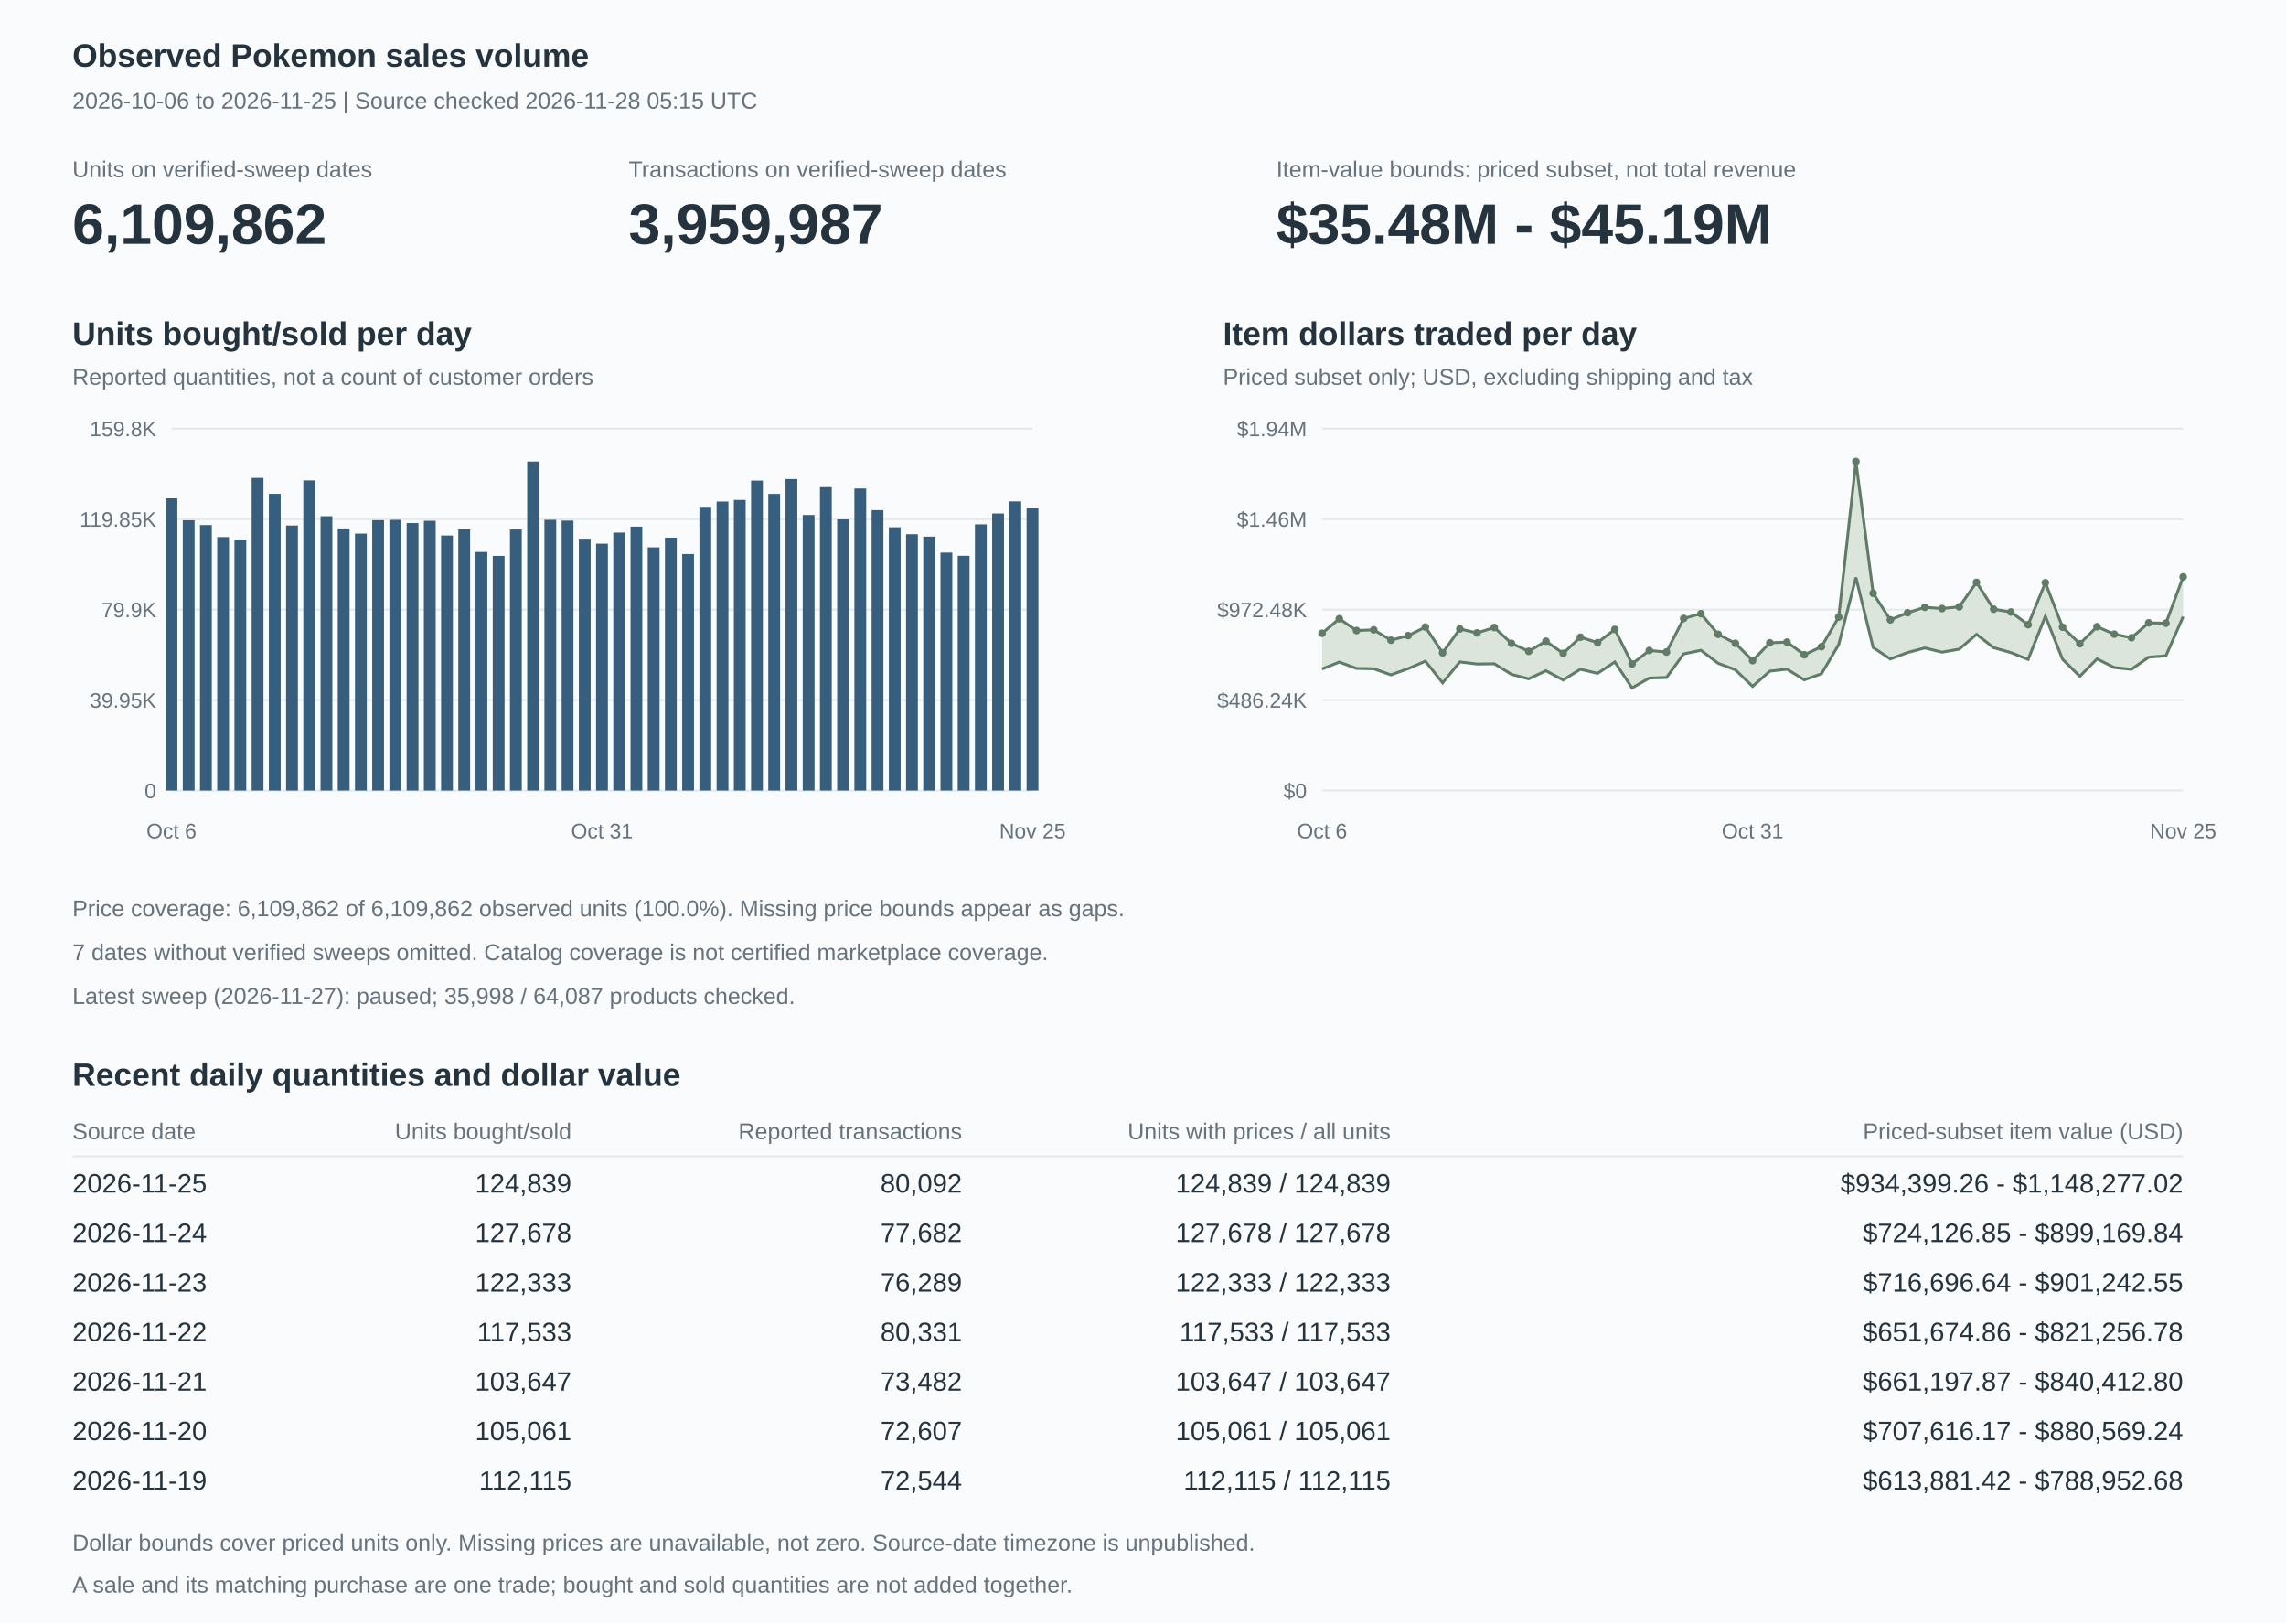
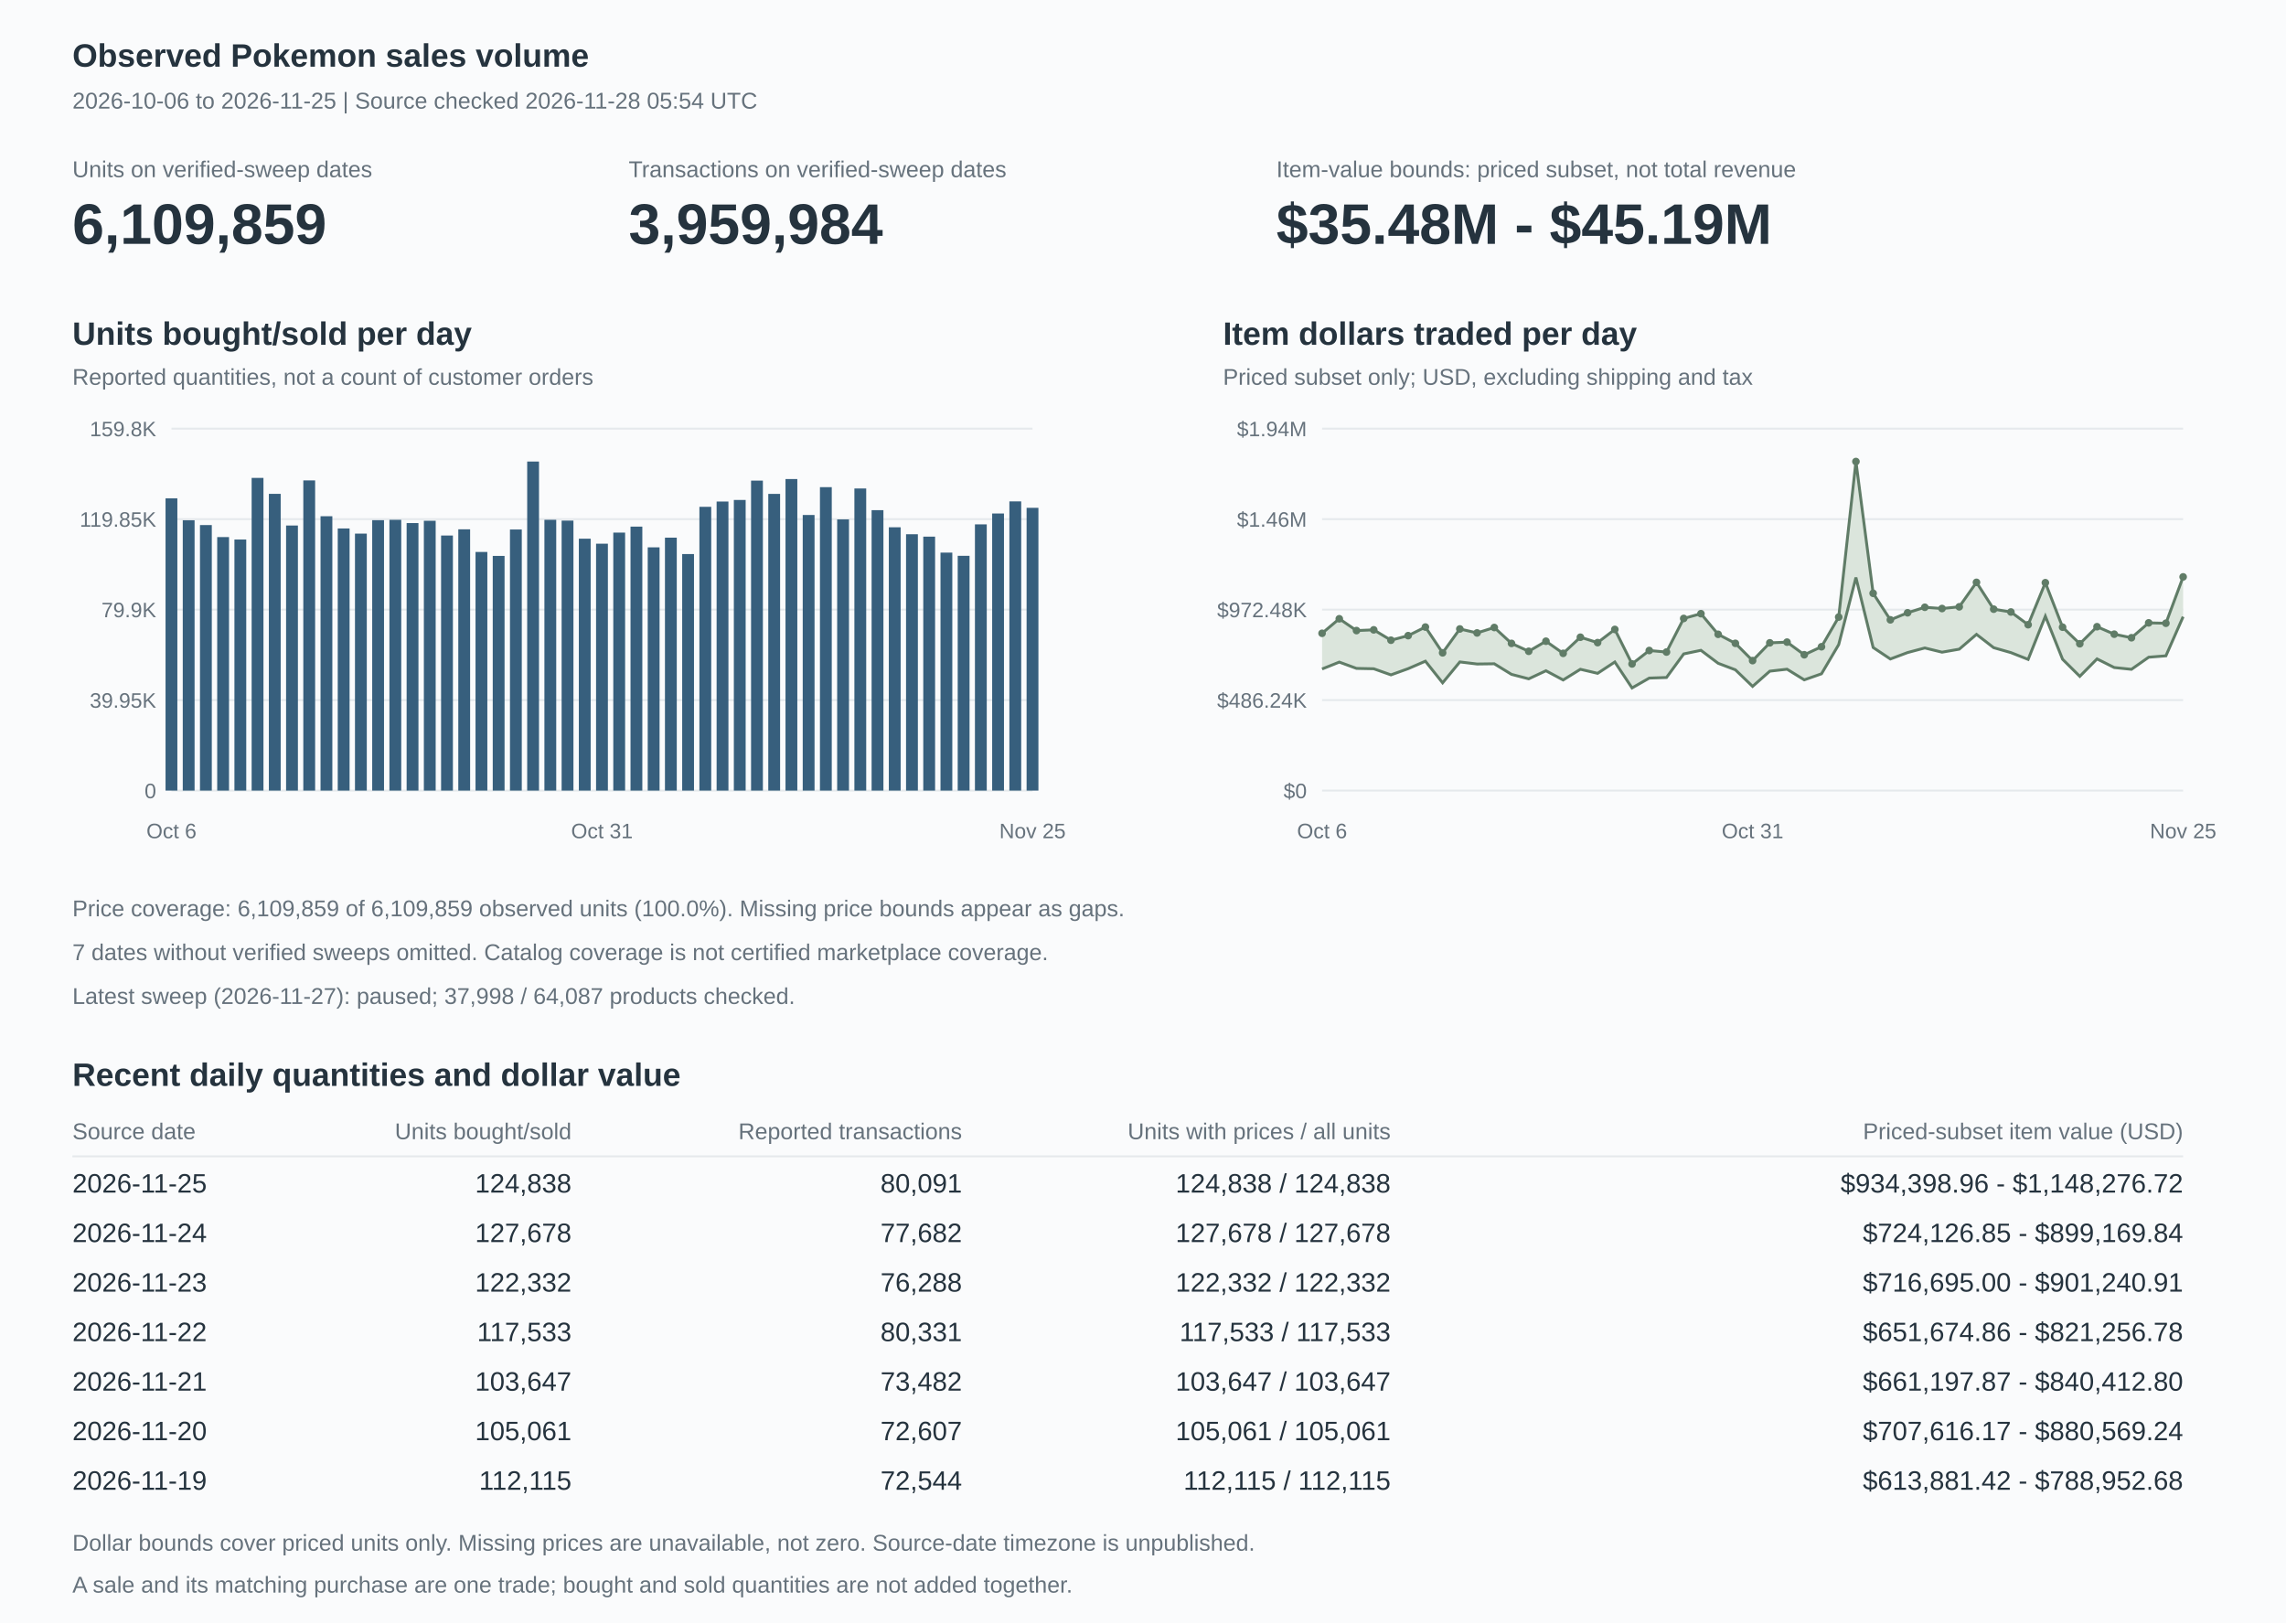
<svg xmlns="http://www.w3.org/2000/svg" width="1200" height="852" viewBox="0 0 1200 852" role="img" aria-labelledby="title description">
  <style>text{font-family:Arial,Helvetica,sans-serif;fill:#25333e;font-size:14px}.heading{font-size:17px;font-weight:600}.muted{fill:#66727c;font-size:12px}.axis{fill:#66727c;font-size:11px}.value{font-size:30px;font-weight:600}.grid{stroke:#e5e9ec;stroke-width:1}</style>
  <rect width="1200" height="852" fill="#fafbfc" />
  <text x="38" y="35" class="heading">Observed Pokemon sales volume</text>
-   <text x="38" y="57" class="muted">2026-10-06 to 2026-11-25 | Source checked 2026-11-28 05:15 UTC</text>
+   <text x="38" y="57" class="muted">2026-10-06 to 2026-11-25 | Source checked 2026-11-28 05:54 UTC</text>
  <text x="38" y="93" class="muted">Units on verified-sweep dates</text>
-   <text x="38" y="128" class="value">6,109,862</text>
+   <text x="38" y="128" class="value">6,109,859</text>
  <text x="330" y="93" class="muted">Transactions on verified-sweep dates</text>
-   <text x="330" y="128" class="value">3,959,987</text>
+   <text x="330" y="128" class="value">3,959,984</text>
  <text x="670" y="93" class="muted">Item-value bounds: priced subset, not total revenue</text>
  <text x="670" y="128" class="value">$35.48M - $45.19M</text>
  <text x="38" y="181" class="heading">Units bought/sold per day</text>
  <text x="38" y="202" class="muted">Reported quantities, not a count of customer orders</text>
  <path d="M90,415h452" class="grid" />
  <text x="82" y="419" text-anchor="end" class="axis">0</text>
  <path d="M90,367.5h452" class="grid" />
  <text x="82" y="371.5" text-anchor="end" class="axis">39.95K</text>
  <path d="M90,320h452" class="grid" />
  <text x="82" y="324" text-anchor="end" class="axis">79.9K</text>
  <path d="M90,272.5h452" class="grid" />
  <text x="82" y="276.5" text-anchor="end" class="axis">119.85K</text>
  <path d="M90,225h452" class="grid" />
  <text x="82" y="229" text-anchor="end" class="axis">159.8K</text>
  <rect x="86.898" y="261.598" width="6.204" height="153.402" fill="#375f7d" />
  <rect x="95.938" y="273.096" width="6.204" height="141.904" fill="#375f7d" />
  <rect x="104.978" y="275.622" width="6.204" height="139.378" fill="#375f7d" />
  <rect x="114.018" y="281.929" width="6.204" height="133.071" fill="#375f7d" />
  <rect x="123.058" y="283.21" width="6.204" height="131.79" fill="#375f7d" />
  <rect x="132.098" y="250.867" width="6.204" height="164.133" fill="#375f7d" />
  <rect x="141.138" y="259.233" width="6.204" height="155.767" fill="#375f7d" />
  <rect x="150.178" y="275.856" width="6.204" height="139.144" fill="#375f7d" />
  <rect x="159.218" y="252.182" width="6.204" height="162.818" fill="#375f7d" />
  <rect x="168.258" y="270.982" width="6.204" height="144.018" fill="#375f7d" />
  <rect x="177.298" y="277.402" width="6.204" height="137.598" fill="#375f7d" />
  <rect x="186.338" y="280.104" width="6.204" height="134.896" fill="#375f7d" />
  <rect x="195.378" y="273.057" width="6.204" height="141.943" fill="#375f7d" />
  <rect x="204.418" y="272.865" width="6.204" height="142.135" fill="#375f7d" />
  <rect x="213.458" y="274.575" width="6.204" height="140.425" fill="#375f7d" />
  <rect x="222.498" y="273.365" width="6.204" height="141.635" fill="#375f7d" />
  <rect x="231.538" y="281.11" width="6.204" height="133.89" fill="#375f7d" />
  <rect x="240.578" y="277.854" width="6.204" height="137.146" fill="#375f7d" />
  <rect x="249.618" y="289.74" width="6.204" height="125.26" fill="#375f7d" />
  <rect x="258.658" y="291.811" width="6.204" height="123.189" fill="#375f7d" />
  <rect x="267.698" y="277.946" width="6.204" height="137.054" fill="#375f7d" />
  <rect x="276.738" y="242.273" width="6.204" height="172.727" fill="#375f7d" />
  <rect x="285.778" y="272.851" width="6.204" height="142.149" fill="#375f7d" />
  <rect x="294.818" y="273.276" width="6.204" height="141.724" fill="#375f7d" />
  <rect x="303.858" y="282.772" width="6.204" height="132.228" fill="#375f7d" />
  <rect x="312.898" y="285.401" width="6.204" height="129.599" fill="#375f7d" />
  <rect x="321.938" y="279.575" width="6.204" height="135.425" fill="#375f7d" />
  <rect x="330.978" y="276.436" width="6.204" height="138.564" fill="#375f7d" />
  <rect x="340.018" y="287.314" width="6.204" height="127.686" fill="#375f7d" />
  <rect x="349.058" y="282.226" width="6.204" height="132.774" fill="#375f7d" />
  <rect x="358.098" y="290.839" width="6.204" height="124.161" fill="#375f7d" />
  <rect x="367.138" y="266.046" width="6.204" height="148.954" fill="#375f7d" />
  <rect x="376.178" y="263.269" width="6.204" height="151.731" fill="#375f7d" />
  <rect x="385.218" y="262.444" width="6.204" height="152.556" fill="#375f7d" />
  <rect x="394.258" y="252.286" width="6.204" height="162.714" fill="#375f7d" />
  <rect x="403.298" y="259.259" width="6.204" height="155.741" fill="#375f7d" />
  <rect x="412.338" y="251.46" width="6.204" height="163.54" fill="#375f7d" />
  <rect x="421.378" y="270.334" width="6.204" height="144.666" fill="#375f7d" />
  <rect x="430.418" y="255.724" width="6.204" height="159.276" fill="#375f7d" />
-   <rect x="439.458" y="272.649" width="6.204" height="142.351" fill="#375f7d" />
+   <rect x="439.458" y="272.65" width="6.204" height="142.35" fill="#375f7d" />
  <rect x="448.498" y="256.418" width="6.204" height="158.582" fill="#375f7d" />
  <rect x="457.538" y="267.796" width="6.204" height="147.204" fill="#375f7d" />
  <rect x="466.578" y="276.782" width="6.204" height="138.218" fill="#375f7d" />
  <rect x="475.618" y="280.437" width="6.204" height="134.563" fill="#375f7d" />
  <rect x="484.658" y="281.695" width="6.204" height="133.305" fill="#375f7d" />
  <rect x="493.698" y="290.082" width="6.204" height="124.918" fill="#375f7d" />
  <rect x="502.738" y="291.764" width="6.204" height="123.236" fill="#375f7d" />
  <rect x="511.778" y="275.253" width="6.204" height="139.747" fill="#375f7d" />
-   <rect x="520.818" y="269.546" width="6.204" height="145.454" fill="#375f7d" />
+   <rect x="520.818" y="269.547" width="6.204" height="145.453" fill="#375f7d" />
  <rect x="529.858" y="263.191" width="6.204" height="151.809" fill="#375f7d" />
-   <rect x="538.898" y="266.566" width="6.204" height="148.434" fill="#375f7d" />
+   <rect x="538.898" y="266.568" width="6.204" height="148.432" fill="#375f7d" />
  <text x="90" y="440" text-anchor="middle" class="axis">Oct 6</text>
  <text x="316" y="440" text-anchor="middle" class="axis">Oct 31</text>
  <text x="542" y="440" text-anchor="middle" class="axis">Nov 25</text>
  <text x="642" y="181" class="heading">Item dollars traded per day</text>
  <text x="642" y="202" class="muted">Priced subset only; USD, excluding shipping and tax</text>
  <path d="M694,415h452" class="grid" />
  <text x="686" y="419" text-anchor="end" class="axis">$0</text>
  <path d="M694,367.5h452" class="grid" />
  <text x="686" y="371.5" text-anchor="end" class="axis">$486.24K</text>
  <path d="M694,320h452" class="grid" />
  <text x="686" y="324" text-anchor="end" class="axis">$972.48K</text>
  <path d="M694,272.5h452" class="grid" />
  <text x="686" y="276.5" text-anchor="end" class="axis">$1.46M</text>
  <path d="M694,225h452" class="grid" />
  <text x="686" y="229" text-anchor="end" class="axis">$1.94M</text>
  <polygon points="694,332.438 703.04,324.814 712.08,331.008 721.12,330.623 730.16,336.065 739.2,333.665 748.24,329.158 757.28,342.687 766.32,330.159 775.36,332.245 784.4,329.396 793.44,337.73 802.48,341.884 811.52,336.592 820.56,342.96 829.6,334.491 838.64,337.335 847.68,330.402 856.72,348.519 865.76,341.469 874.8,342.28 883.84,324.642 892.88,322.14 901.92,332.977 910.96,337.705 920,346.777 929.04,337.442 938.08,337.068 947.12,343.699 956.16,339.498 965.2,323.915 974.24,242.273 983.28,311.445 992.32,325.371 1001.36,321.668 1010.4,318.775 1019.44,319.435 1028.48,318.535 1037.52,305.693 1046.56,319.769 1055.6,321.259 1064.64,327.931 1073.68,305.879 1082.72,329.229 1091.76,337.928 1100.8,328.978 1109.84,332.901 1118.88,334.773 1127.92,326.959 1136.96,327.161 1146,302.826 1146,323.72 1136.96,344.261 1127.92,344.987 1118.88,351.339 1109.84,350.408 1100.8,345.874 1091.76,355.031 1082.72,346.062 1073.68,323.479 1064.64,346.136 1055.6,342.572 1046.56,339.99 1037.52,332.999 1028.48,340.764 1019.44,342.348 1010.4,340.13 1001.36,342.542 992.32,345.925 983.28,339.891 974.24,303.162 965.2,338.369 956.16,353.699 947.12,356.869 938.08,351.282 929.04,352.308 920,360.306 910.96,351.597 901.92,348.18 892.88,341.364 883.84,343.259 874.8,355.636 865.76,355.94 856.72,361.117 847.68,347.496 838.64,353.451 829.6,351.318 820.56,356.937 811.52,352.098 802.48,356.334 793.44,353.989 784.4,348.433 775.36,348.56 766.32,347.468 757.28,358.44 748.24,347.077 739.2,350.994 730.16,354.261 721.12,351.049 712.08,350.862 703.04,347.552 694,351.168" fill="#dbe5dc" />
  <polyline points="694,351.168 703.04,347.552 712.08,350.862 721.12,351.049 730.16,354.261 739.2,350.994 748.24,347.077 757.28,358.44 766.32,347.468 775.36,348.56 784.4,348.433 793.44,353.989 802.48,356.334 811.52,352.098 820.56,356.937 829.6,351.318 838.64,353.451 847.68,347.496 856.72,361.117 865.76,355.94 874.8,355.636 883.84,343.259 892.88,341.364 901.92,348.18 910.96,351.597 920,360.306 929.04,352.308 938.08,351.282 947.12,356.869 956.16,353.699 965.2,338.369 974.24,303.162 983.28,339.891 992.32,345.925 1001.36,342.542 1010.4,340.13 1019.44,342.348 1028.48,340.764 1037.52,332.999 1046.56,339.99 1055.6,342.572 1064.64,346.136 1073.68,323.479 1082.72,346.062 1091.76,355.031 1100.8,345.874 1109.84,350.408 1118.88,351.339 1127.92,344.987 1136.96,344.261 1146,323.72" fill="none" stroke="#607c67" stroke-width="1.5" />
  <polyline points="694,332.438 703.04,324.814 712.08,331.008 721.12,330.623 730.16,336.065 739.2,333.665 748.24,329.158 757.28,342.687 766.32,330.159 775.36,332.245 784.4,329.396 793.44,337.73 802.48,341.884 811.52,336.592 820.56,342.96 829.6,334.491 838.64,337.335 847.68,330.402 856.72,348.519 865.76,341.469 874.8,342.28 883.84,324.642 892.88,322.14 901.92,332.977 910.96,337.705 920,346.777 929.04,337.442 938.08,337.068 947.12,343.699 956.16,339.498 965.2,323.915 974.24,242.273 983.28,311.445 992.32,325.371 1001.36,321.668 1010.4,318.775 1019.44,319.435 1028.48,318.535 1037.52,305.693 1046.56,319.769 1055.6,321.259 1064.64,327.931 1073.68,305.879 1082.72,329.229 1091.76,337.928 1100.8,328.978 1109.84,332.901 1118.88,334.773 1127.92,326.959 1136.96,327.161 1146,302.826" fill="none" stroke="#607c67" stroke-width="1.5" />
  <circle cx="694" cy="332.438" r="2" fill="#607c67" />
  <circle cx="703.04" cy="324.814" r="2" fill="#607c67" />
  <circle cx="712.08" cy="331.008" r="2" fill="#607c67" />
  <circle cx="721.12" cy="330.623" r="2" fill="#607c67" />
  <circle cx="730.16" cy="336.065" r="2" fill="#607c67" />
  <circle cx="739.2" cy="333.665" r="2" fill="#607c67" />
  <circle cx="748.24" cy="329.158" r="2" fill="#607c67" />
  <circle cx="757.28" cy="342.687" r="2" fill="#607c67" />
  <circle cx="766.32" cy="330.159" r="2" fill="#607c67" />
  <circle cx="775.36" cy="332.245" r="2" fill="#607c67" />
  <circle cx="784.4" cy="329.396" r="2" fill="#607c67" />
  <circle cx="793.44" cy="337.73" r="2" fill="#607c67" />
  <circle cx="802.48" cy="341.884" r="2" fill="#607c67" />
  <circle cx="811.52" cy="336.592" r="2" fill="#607c67" />
  <circle cx="820.56" cy="342.96" r="2" fill="#607c67" />
  <circle cx="829.6" cy="334.491" r="2" fill="#607c67" />
  <circle cx="838.64" cy="337.335" r="2" fill="#607c67" />
  <circle cx="847.68" cy="330.402" r="2" fill="#607c67" />
  <circle cx="856.72" cy="348.519" r="2" fill="#607c67" />
  <circle cx="865.76" cy="341.469" r="2" fill="#607c67" />
  <circle cx="874.8" cy="342.28" r="2" fill="#607c67" />
  <circle cx="883.84" cy="324.642" r="2" fill="#607c67" />
  <circle cx="892.88" cy="322.14" r="2" fill="#607c67" />
  <circle cx="901.92" cy="332.977" r="2" fill="#607c67" />
  <circle cx="910.96" cy="337.705" r="2" fill="#607c67" />
  <circle cx="920" cy="346.777" r="2" fill="#607c67" />
  <circle cx="929.04" cy="337.442" r="2" fill="#607c67" />
  <circle cx="938.08" cy="337.068" r="2" fill="#607c67" />
  <circle cx="947.12" cy="343.699" r="2" fill="#607c67" />
  <circle cx="956.16" cy="339.498" r="2" fill="#607c67" />
  <circle cx="965.2" cy="323.915" r="2" fill="#607c67" />
  <circle cx="974.24" cy="242.273" r="2" fill="#607c67" />
  <circle cx="983.28" cy="311.445" r="2" fill="#607c67" />
  <circle cx="992.32" cy="325.371" r="2" fill="#607c67" />
  <circle cx="1001.36" cy="321.668" r="2" fill="#607c67" />
  <circle cx="1010.4" cy="318.775" r="2" fill="#607c67" />
  <circle cx="1019.44" cy="319.435" r="2" fill="#607c67" />
  <circle cx="1028.48" cy="318.535" r="2" fill="#607c67" />
  <circle cx="1037.52" cy="305.693" r="2" fill="#607c67" />
  <circle cx="1046.56" cy="319.769" r="2" fill="#607c67" />
  <circle cx="1055.6" cy="321.259" r="2" fill="#607c67" />
  <circle cx="1064.64" cy="327.931" r="2" fill="#607c67" />
  <circle cx="1073.68" cy="305.879" r="2" fill="#607c67" />
  <circle cx="1082.72" cy="329.229" r="2" fill="#607c67" />
  <circle cx="1091.76" cy="337.928" r="2" fill="#607c67" />
  <circle cx="1100.8" cy="328.978" r="2" fill="#607c67" />
  <circle cx="1109.84" cy="332.901" r="2" fill="#607c67" />
  <circle cx="1118.88" cy="334.773" r="2" fill="#607c67" />
  <circle cx="1127.92" cy="326.959" r="2" fill="#607c67" />
  <circle cx="1136.96" cy="327.161" r="2" fill="#607c67" />
  <circle cx="1146" cy="302.826" r="2" fill="#607c67" />
  <text x="694" y="440" text-anchor="middle" class="axis">Oct 6</text>
  <text x="920" y="440" text-anchor="middle" class="axis">Oct 31</text>
  <text x="1146" y="440" text-anchor="middle" class="axis">Nov 25</text>
-   <text x="38" y="481" class="muted">Price coverage: 6,109,862 of 6,109,862 observed units (100.0%). Missing price bounds appear as gaps.</text>
+   <text x="38" y="481" class="muted">Price coverage: 6,109,859 of 6,109,859 observed units (100.0%). Missing price bounds appear as gaps.</text>
  <text x="38" y="504" class="muted">7 dates without verified sweeps omitted. Catalog coverage is not certified marketplace coverage.</text>
-   <text x="38" y="527" class="muted">Latest sweep (2026-11-27): paused; 35,998 / 64,087 products checked.</text>
+   <text x="38" y="527" class="muted">Latest sweep (2026-11-27): paused; 37,998 / 64,087 products checked.</text>
  <text x="38" y="570" class="heading">Recent daily quantities and dollar value</text>
  <text x="38" y="598" class="muted">Source date</text>
  <text x="300" y="598" text-anchor="end" class="muted">Units bought/sold</text>
  <text x="505" y="598" text-anchor="end" class="muted">Reported transactions</text>
  <text x="730" y="598" text-anchor="end" class="muted">Units with prices / all units</text>
  <text x="1146" y="598" text-anchor="end" class="muted">Priced-subset item value (USD)</text>
  <path d="M38,607h1108" class="grid" />
  <text x="38" y="626">2026-11-25</text>
-   <text x="300" y="626" text-anchor="end">124,839</text>
-   <text x="505" y="626" text-anchor="end">80,092</text>
-   <text x="730" y="626" text-anchor="end">124,839 / 124,839</text>
-   <text x="1146" y="626" text-anchor="end">$934,399.26 - $1,148,277.02</text>
+   <text x="300" y="626" text-anchor="end">124,838</text>
+   <text x="505" y="626" text-anchor="end">80,091</text>
+   <text x="730" y="626" text-anchor="end">124,838 / 124,838</text>
+   <text x="1146" y="626" text-anchor="end">$934,398.96 - $1,148,276.72</text>
  <text x="38" y="652">2026-11-24</text>
  <text x="300" y="652" text-anchor="end">127,678</text>
  <text x="505" y="652" text-anchor="end">77,682</text>
  <text x="730" y="652" text-anchor="end">127,678 / 127,678</text>
  <text x="1146" y="652" text-anchor="end">$724,126.85 - $899,169.84</text>
  <text x="38" y="678">2026-11-23</text>
-   <text x="300" y="678" text-anchor="end">122,333</text>
-   <text x="505" y="678" text-anchor="end">76,289</text>
-   <text x="730" y="678" text-anchor="end">122,333 / 122,333</text>
-   <text x="1146" y="678" text-anchor="end">$716,696.64 - $901,242.55</text>
+   <text x="300" y="678" text-anchor="end">122,332</text>
+   <text x="505" y="678" text-anchor="end">76,288</text>
+   <text x="730" y="678" text-anchor="end">122,332 / 122,332</text>
+   <text x="1146" y="678" text-anchor="end">$716,695.00 - $901,240.91</text>
  <text x="38" y="704">2026-11-22</text>
  <text x="300" y="704" text-anchor="end">117,533</text>
  <text x="505" y="704" text-anchor="end">80,331</text>
  <text x="730" y="704" text-anchor="end">117,533 / 117,533</text>
  <text x="1146" y="704" text-anchor="end">$651,674.86 - $821,256.78</text>
  <text x="38" y="730">2026-11-21</text>
  <text x="300" y="730" text-anchor="end">103,647</text>
  <text x="505" y="730" text-anchor="end">73,482</text>
  <text x="730" y="730" text-anchor="end">103,647 / 103,647</text>
  <text x="1146" y="730" text-anchor="end">$661,197.87 - $840,412.80</text>
  <text x="38" y="756">2026-11-20</text>
  <text x="300" y="756" text-anchor="end">105,061</text>
  <text x="505" y="756" text-anchor="end">72,607</text>
  <text x="730" y="756" text-anchor="end">105,061 / 105,061</text>
  <text x="1146" y="756" text-anchor="end">$707,616.17 - $880,569.24</text>
  <text x="38" y="782">2026-11-19</text>
  <text x="300" y="782" text-anchor="end">112,115</text>
  <text x="505" y="782" text-anchor="end">72,544</text>
  <text x="730" y="782" text-anchor="end">112,115 / 112,115</text>
  <text x="1146" y="782" text-anchor="end">$613,881.42 - $788,952.68</text>
  <text x="38" y="814" class="muted">Dollar bounds cover priced units only. Missing prices are unavailable, not zero. Source-date timezone is unpublished.</text>
  <text x="38" y="836" class="muted">A sale and its matching purchase are one trade; bought and sold quantities are not added together.</text>
</svg>
